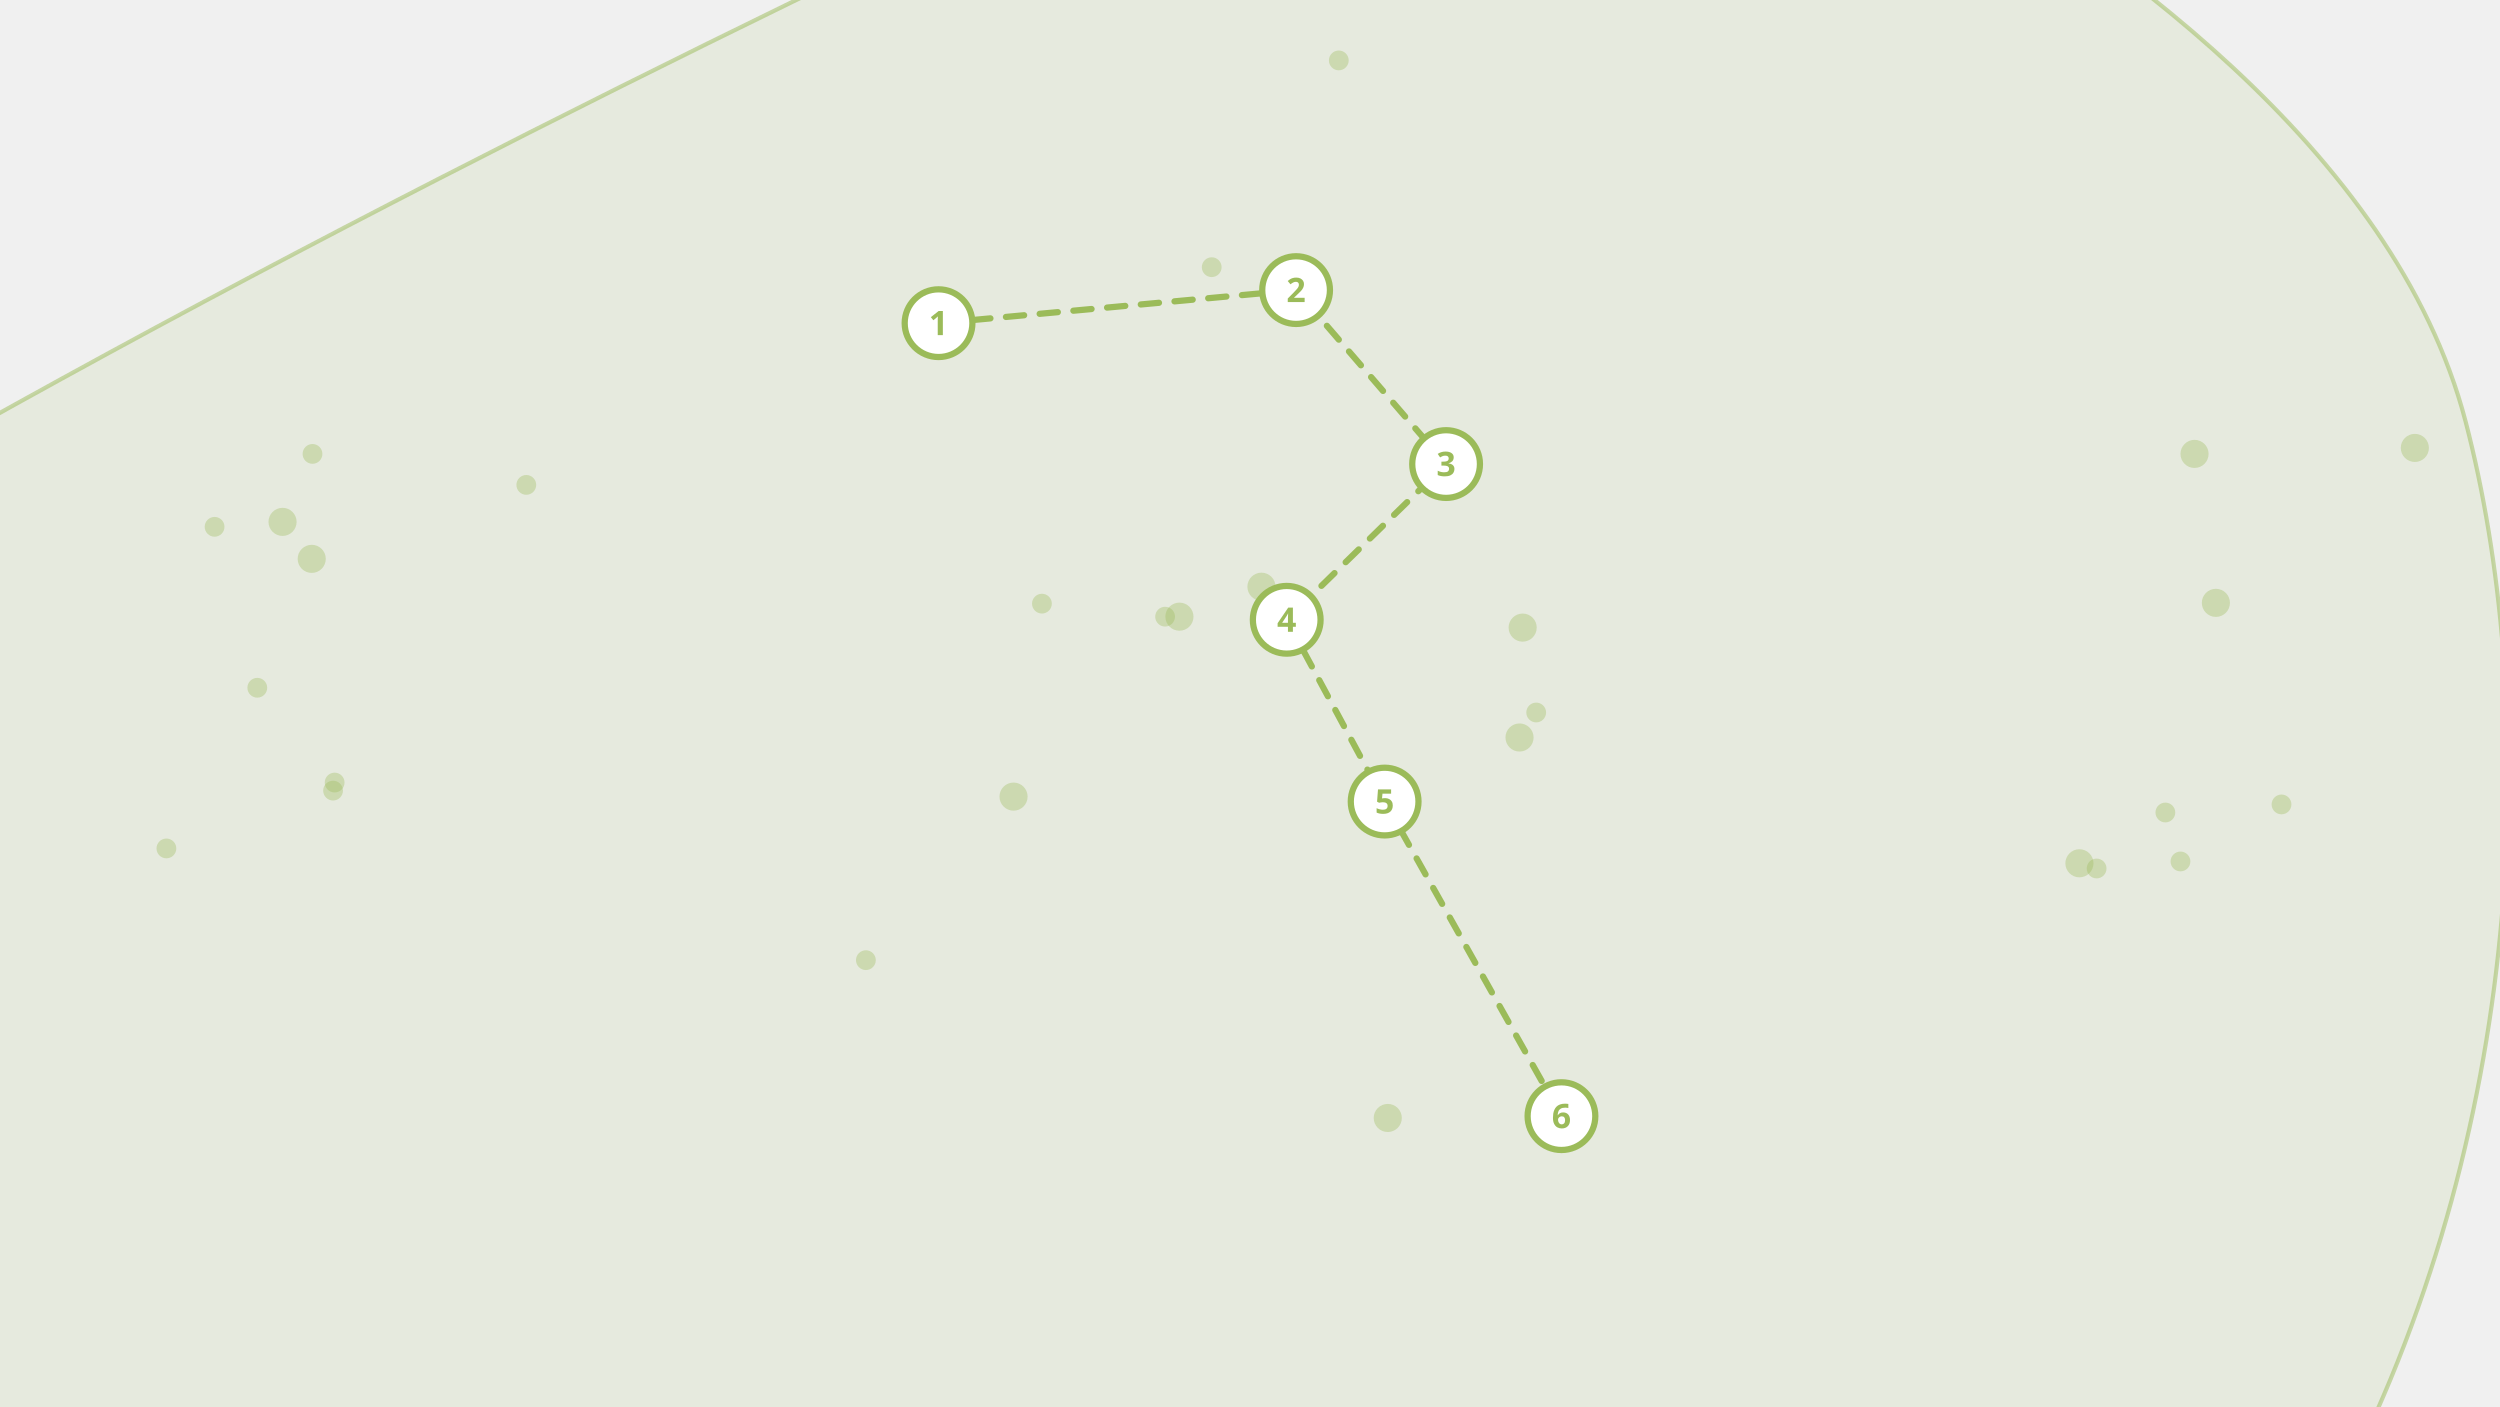
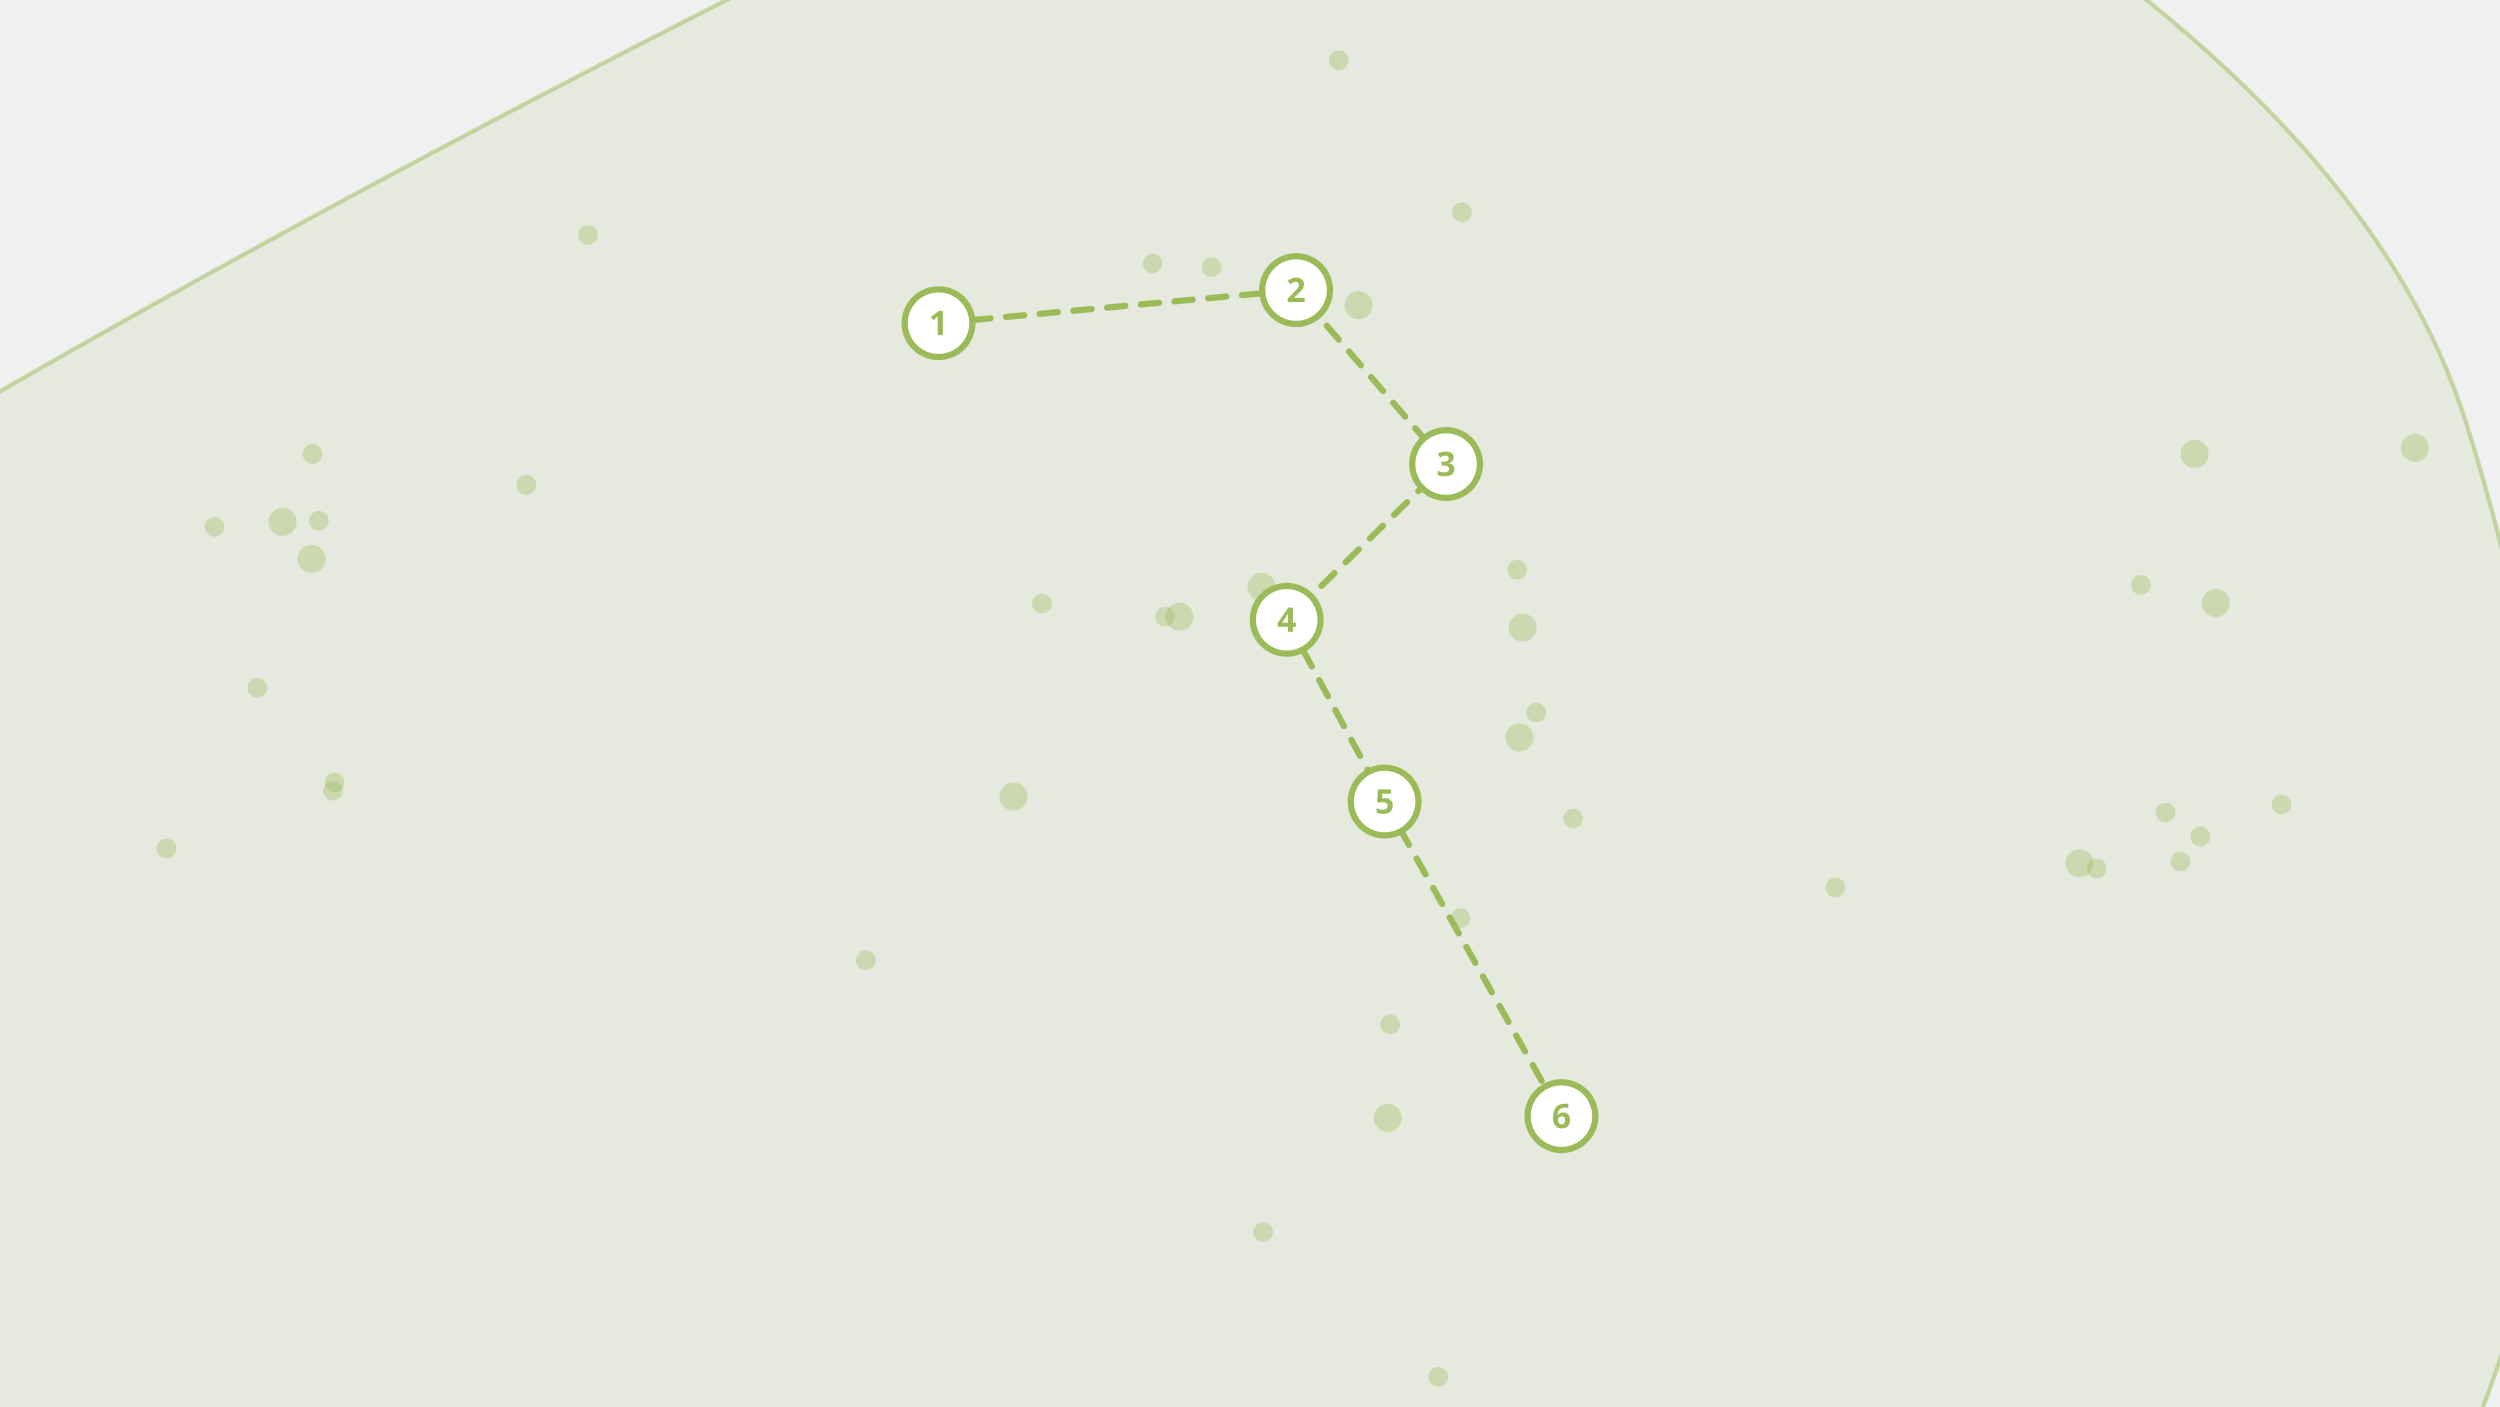
<svg xmlns="http://www.w3.org/2000/svg" viewBox="0 0 960 540" width="960" height="540" role="img" aria-labelledby="t d">
-   <path d="M-493.7 1139.7C-652.8 1050.7 -611.9 682.2 -444.1 475.9C-276.3 269.6 316.8 -8 513.2 -97.9C709.6 -187.8 661.9 -106.9 734.2 -63.6C806.5 -20.3 919.3 56.4 946.8 161.9C974.3 267.5 972.1 428.3 899.4 569.7C826.7 711.1 742.7 915.2 510.5 1010.2C278.3 1105.2 -334.6 1228.8 -493.7 1139.7Z" fill="#9BBB59" fill-opacity=".12" stroke="#9BBB59" stroke-opacity=".5" stroke-width="1.6" stroke-linejoin="round" />
+   <path d="M-493.8 1139.6C-652.8 1050.6 -612.1 684.8 -444.1 475.9C-276.1 267 317.8 -24.1 514.2 -114C710.6 -203.9 662 -109.6 734.1 -63.6C806.2 -17.6 912.9 55.2 946.8 161.8C980.7 268.4 1010.1 434.8 937.3 576.2C864.5 717.6 748.7 916.3 510.2 1010.2C271.7 1104.1 -334.7 1228.6 -493.8 1139.6Z" fill="#9BBB59" fill-opacity=".12" stroke="#9BBB59" stroke-opacity=".5" stroke-width="1.6" stroke-linejoin="round" />
  <circle cx="360.4" cy="124.1" r="5.4" fill="#9BBB59" />
  <circle cx="389.2" cy="305.9" r="5.4" fill="#9BBB59" fill-opacity=".35" />
  <circle cx="119.7" cy="214.6" r="5.4" fill="#9BBB59" fill-opacity=".35" />
  <circle cx="98.8" cy="264.1" r="3.8" fill="#9BBB59" fill-opacity=".35" />
  <circle cx="555.3" cy="178.2" r="5.4" fill="#9BBB59" />
  <circle cx="494.1" cy="238" r="5.4" fill="#9BBB59" />
  <circle cx="108.5" cy="200.4" r="5.4" fill="#9BBB59" fill-opacity=".35" />
  <circle cx="82.4" cy="202.3" r="3.8" fill="#9BBB59" fill-opacity=".35" />
  <circle cx="497.7" cy="111.4" r="3.8" fill="#9BBB59" fill-opacity=".8" />
  <circle cx="531.7" cy="307.8" r="3.8" fill="#9BBB59" fill-opacity=".8" />
  <circle cx="601.1" cy="437.4" r="3.8" fill="#9BBB59" fill-opacity=".35" />
  <circle cx="128.5" cy="300.5" r="3.8" fill="#9BBB59" fill-opacity=".35" />
  <circle cx="63.9" cy="325.8" r="3.8" fill="#9BBB59" fill-opacity=".35" />
  <circle cx="332.5" cy="368.7" r="3.8" fill="#9BBB59" fill-opacity=".35" />
  <circle cx="532.9" cy="429.3" r="5.4" fill="#9BBB59" fill-opacity=".35" />
  <circle cx="514.1" cy="23.2" r="3.8" fill="#9BBB59" fill-opacity=".35" />
  <circle cx="837.3" cy="330.8" r="3.8" fill="#9BBB59" fill-opacity=".35" />
  <circle cx="465.3" cy="102.6" r="3.8" fill="#9BBB59" fill-opacity=".35" />
  <circle cx="831.5" cy="312" r="3.8" fill="#9BBB59" fill-opacity=".35" />
  <circle cx="599.6" cy="428.6" r="5.4" fill="#9BBB59" />
  <circle cx="202.1" cy="186.2" r="3.8" fill="#9BBB59" fill-opacity=".35" />
  <circle cx="400.1" cy="231.8" r="3.8" fill="#9BBB59" fill-opacity=".35" />
  <circle cx="589.9" cy="273.6" r="3.8" fill="#9BBB59" fill-opacity=".35" />
  <circle cx="127.9" cy="303.6" r="3.8" fill="#9BBB59" fill-opacity=".35" />
  <circle cx="452.9" cy="236.8" r="5.4" fill="#9BBB59" fill-opacity=".35" />
  <circle cx="583.5" cy="283.2" r="5.4" fill="#9BBB59" fill-opacity=".35" />
  <circle cx="850.9" cy="231.5" r="5.4" fill="#9BBB59" fill-opacity=".35" />
  <circle cx="484.4" cy="225.3" r="5.4" fill="#9BBB59" fill-opacity=".35" />
  <circle cx="927.3" cy="172" r="5.4" fill="#9BBB59" fill-opacity=".35" />
  <circle cx="798.5" cy="331.5" r="5.4" fill="#9BBB59" fill-opacity=".35" />
  <circle cx="805.1" cy="333.5" r="3.8" fill="#9BBB59" fill-opacity=".35" />
  <circle cx="876.1" cy="308.9" r="3.8" fill="#9BBB59" fill-opacity=".35" />
  <circle cx="842.7" cy="174.3" r="5.4" fill="#9BBB59" fill-opacity=".35" />
  <circle cx="447.4" cy="236.8" r="3.8" fill="#9BBB59" fill-opacity=".35" />
  <circle cx="120" cy="174.3" r="3.8" fill="#9BBB59" fill-opacity=".35" />
  <circle cx="584.7" cy="241" r="5.4" fill="#9BBB59" fill-opacity=".35" />
+   <circle cx="822.1" cy="224.6" r="3.8" fill="#9BBB59" fill-opacity=".35" />
+   <circle cx="442.6" cy="101.1" r="3.8" fill="#9BBB59" fill-opacity=".35" />
+   <circle cx="561.4" cy="81.5" r="3.8" fill="#9BBB59" fill-opacity=".35" />
+   <circle cx="552.3" cy="528.7" r="3.8" fill="#9BBB59" fill-opacity=".35" />
+   <circle cx="582.6" cy="218.8" r="3.8" fill="#9BBB59" fill-opacity=".35" />
+   <circle cx="604.1" cy="314.3" r="3.8" fill="#9BBB59" fill-opacity=".35" />
+   <circle cx="122.4" cy="200" r="3.8" fill="#9BBB59" fill-opacity=".35" />
+   <circle cx="560.8" cy="352.6" r="3.8" fill="#9BBB59" fill-opacity=".35" />
+   <circle cx="521.7" cy="117.2" r="5.4" fill="#9BBB59" fill-opacity=".35" />
+   <circle cx="533.8" cy="393.3" r="3.8" fill="#9BBB59" fill-opacity=".35" />
+   <circle cx="485" cy="473.1" r="3.8" fill="#9BBB59" fill-opacity=".35" />
+   <circle cx="704.8" cy="340.8" r="3.8" fill="#9BBB59" fill-opacity=".35" />
+   <circle cx="225.8" cy="90.3" r="3.8" fill="#9BBB59" fill-opacity=".35" />
+   <circle cx="844.9" cy="321.2" r="3.8" fill="#9BBB59" fill-opacity=".35" />
  <path d="M360.4 124.1L497.7 111.4L555.3 178.2L494.1 238L531.7 307.8L599.6 428.6" fill="none" stroke="#9BBB59" stroke-width="2.4" stroke-dasharray="7 6" stroke-linecap="round" />
  <circle cx="360.4" cy="124.1" r="13" fill="#fff" stroke="#9BBB59" stroke-width="2.4" />
  <text x="360.4" y="128.7" text-anchor="middle" font-family="Figtree, system-ui, sans-serif" font-size="13" font-weight="700" fill="#9BBB59">1</text>
  <circle cx="497.7" cy="111.4" r="13" fill="#fff" stroke="#9BBB59" stroke-width="2.4" />
  <text x="497.7" y="116" text-anchor="middle" font-family="Figtree, system-ui, sans-serif" font-size="13" font-weight="700" fill="#9BBB59">2</text>
  <circle cx="555.3" cy="178.2" r="13" fill="#fff" stroke="#9BBB59" stroke-width="2.4" />
  <text x="555.3" y="182.8" text-anchor="middle" font-family="Figtree, system-ui, sans-serif" font-size="13" font-weight="700" fill="#9BBB59">3</text>
  <circle cx="494.1" cy="238" r="13" fill="#fff" stroke="#9BBB59" stroke-width="2.4" />
  <text x="494.1" y="242.6" text-anchor="middle" font-family="Figtree, system-ui, sans-serif" font-size="13" font-weight="700" fill="#9BBB59">4</text>
  <circle cx="531.7" cy="307.8" r="13" fill="#fff" stroke="#9BBB59" stroke-width="2.4" />
  <text x="531.7" y="312.4" text-anchor="middle" font-family="Figtree, system-ui, sans-serif" font-size="13" font-weight="700" fill="#9BBB59">5</text>
  <circle cx="599.6" cy="428.6" r="13" fill="#fff" stroke="#9BBB59" stroke-width="2.4" />
  <text x="599.6" y="433.2" text-anchor="middle" font-family="Figtree, system-ui, sans-serif" font-size="13" font-weight="700" fill="#9BBB59">6</text>
</svg>
